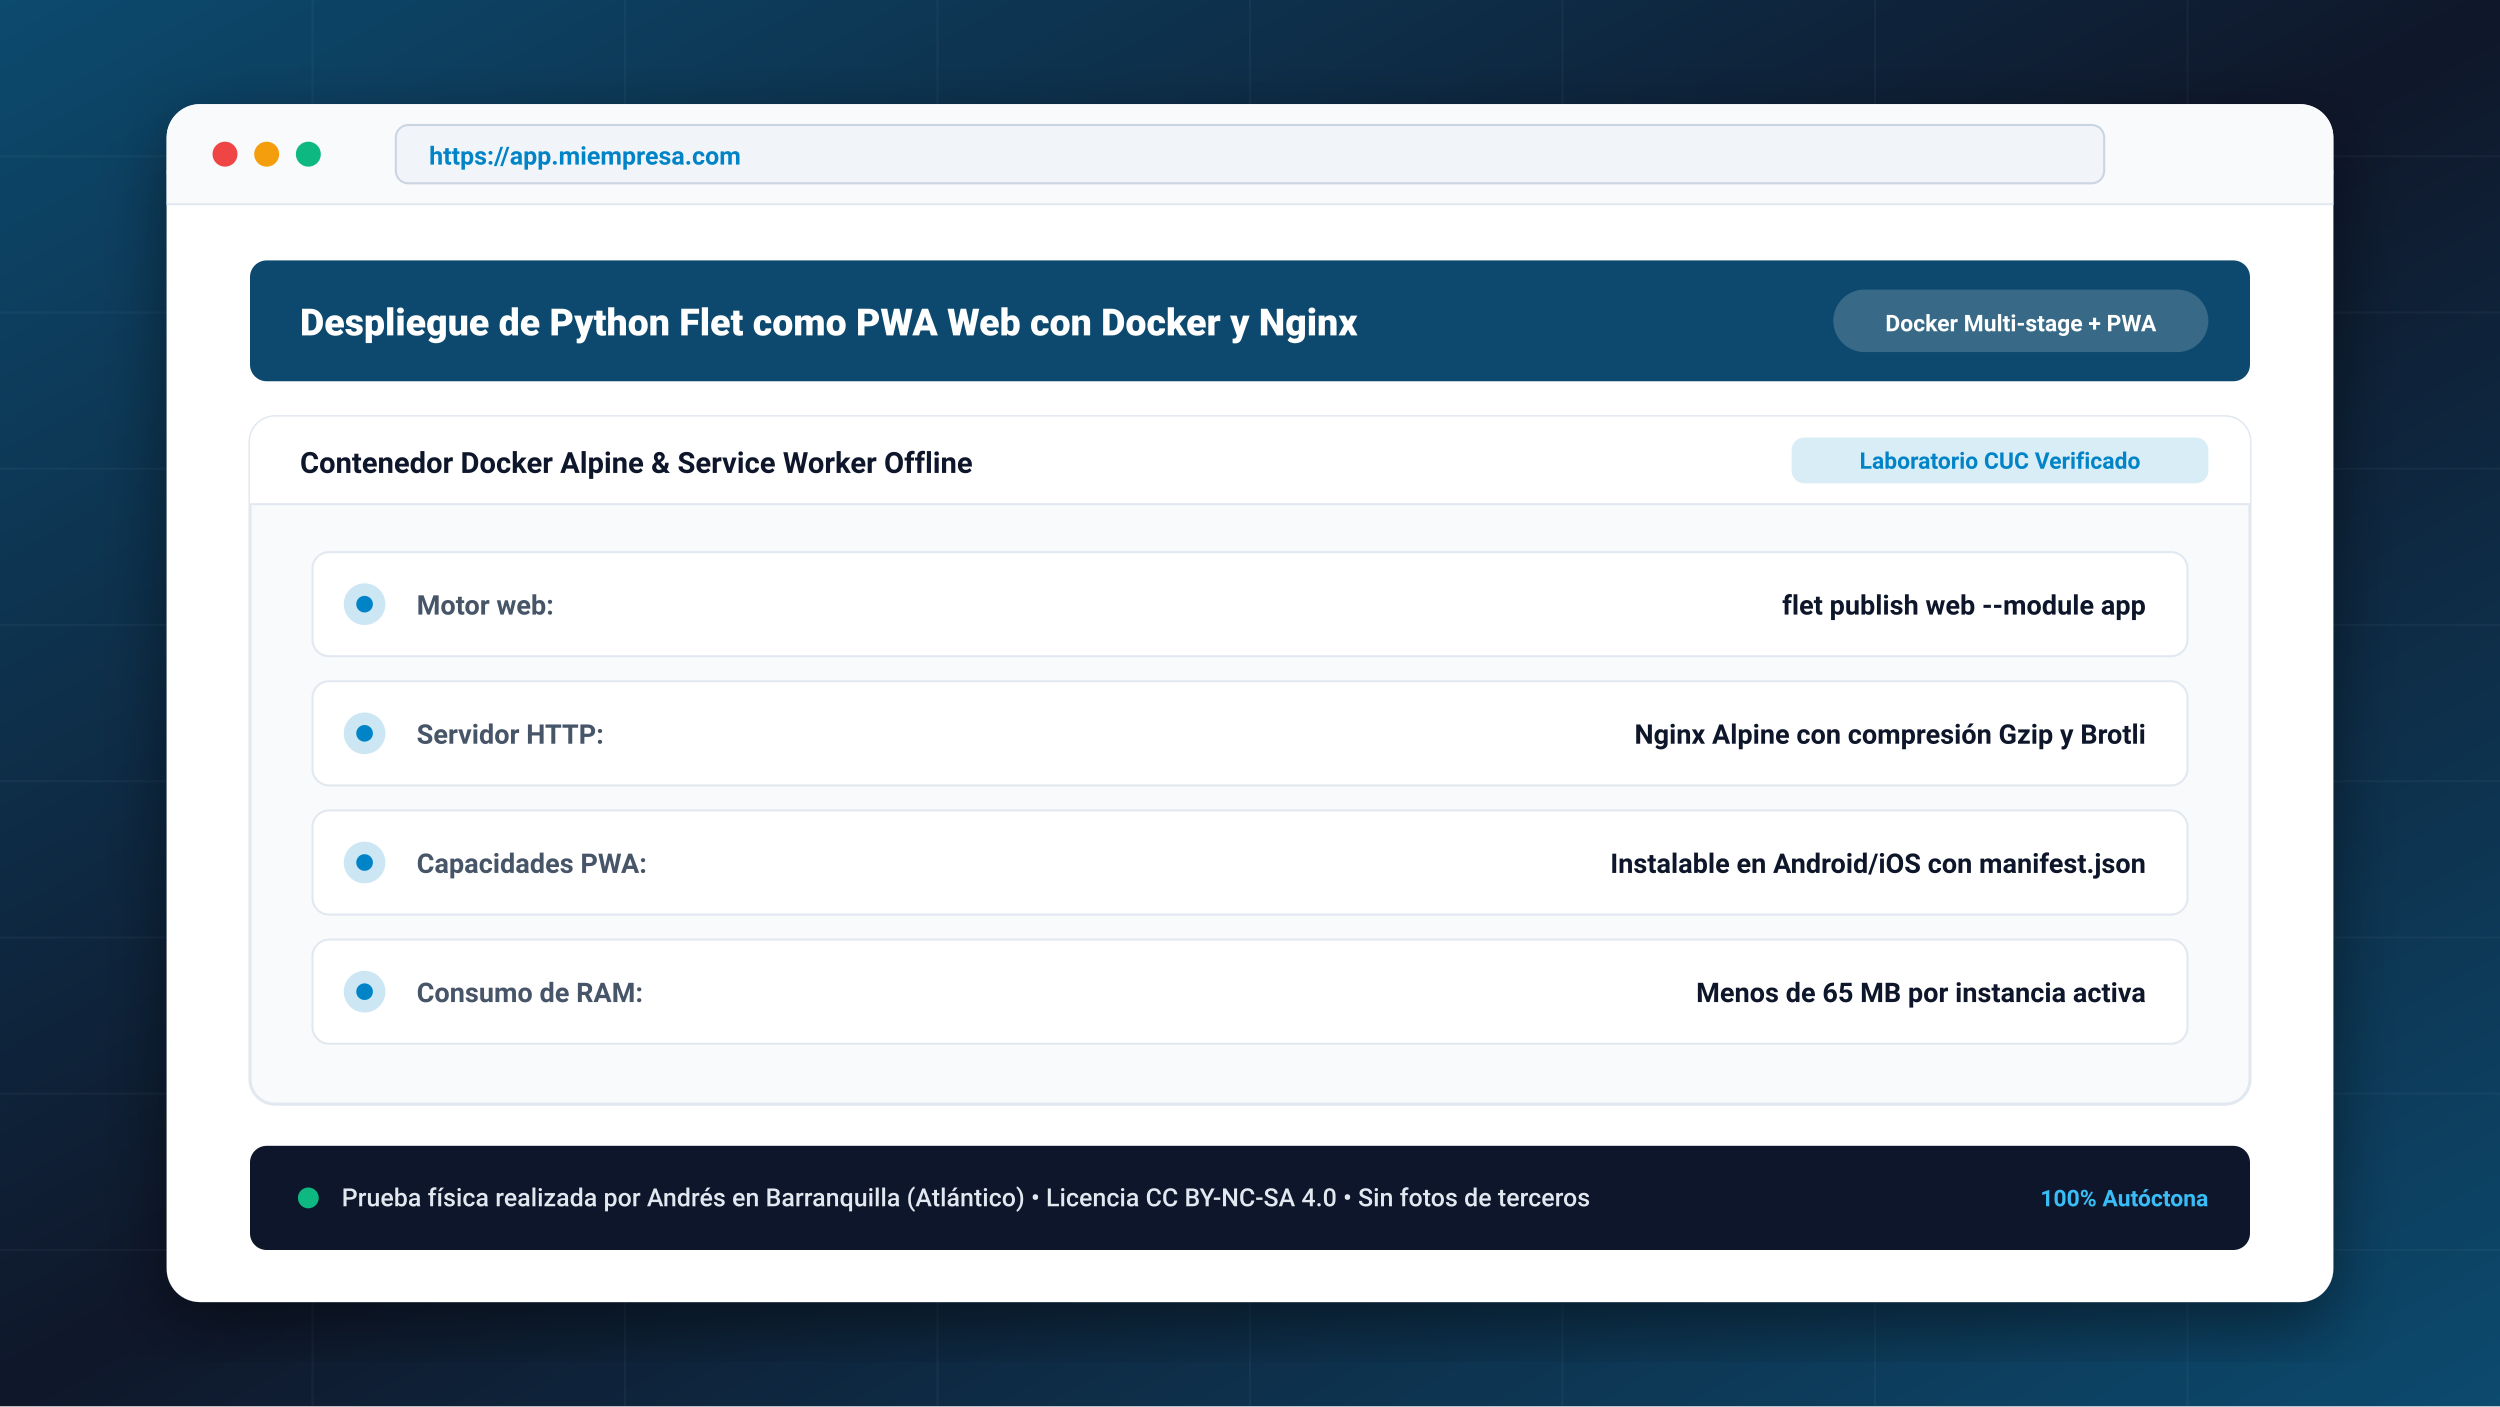
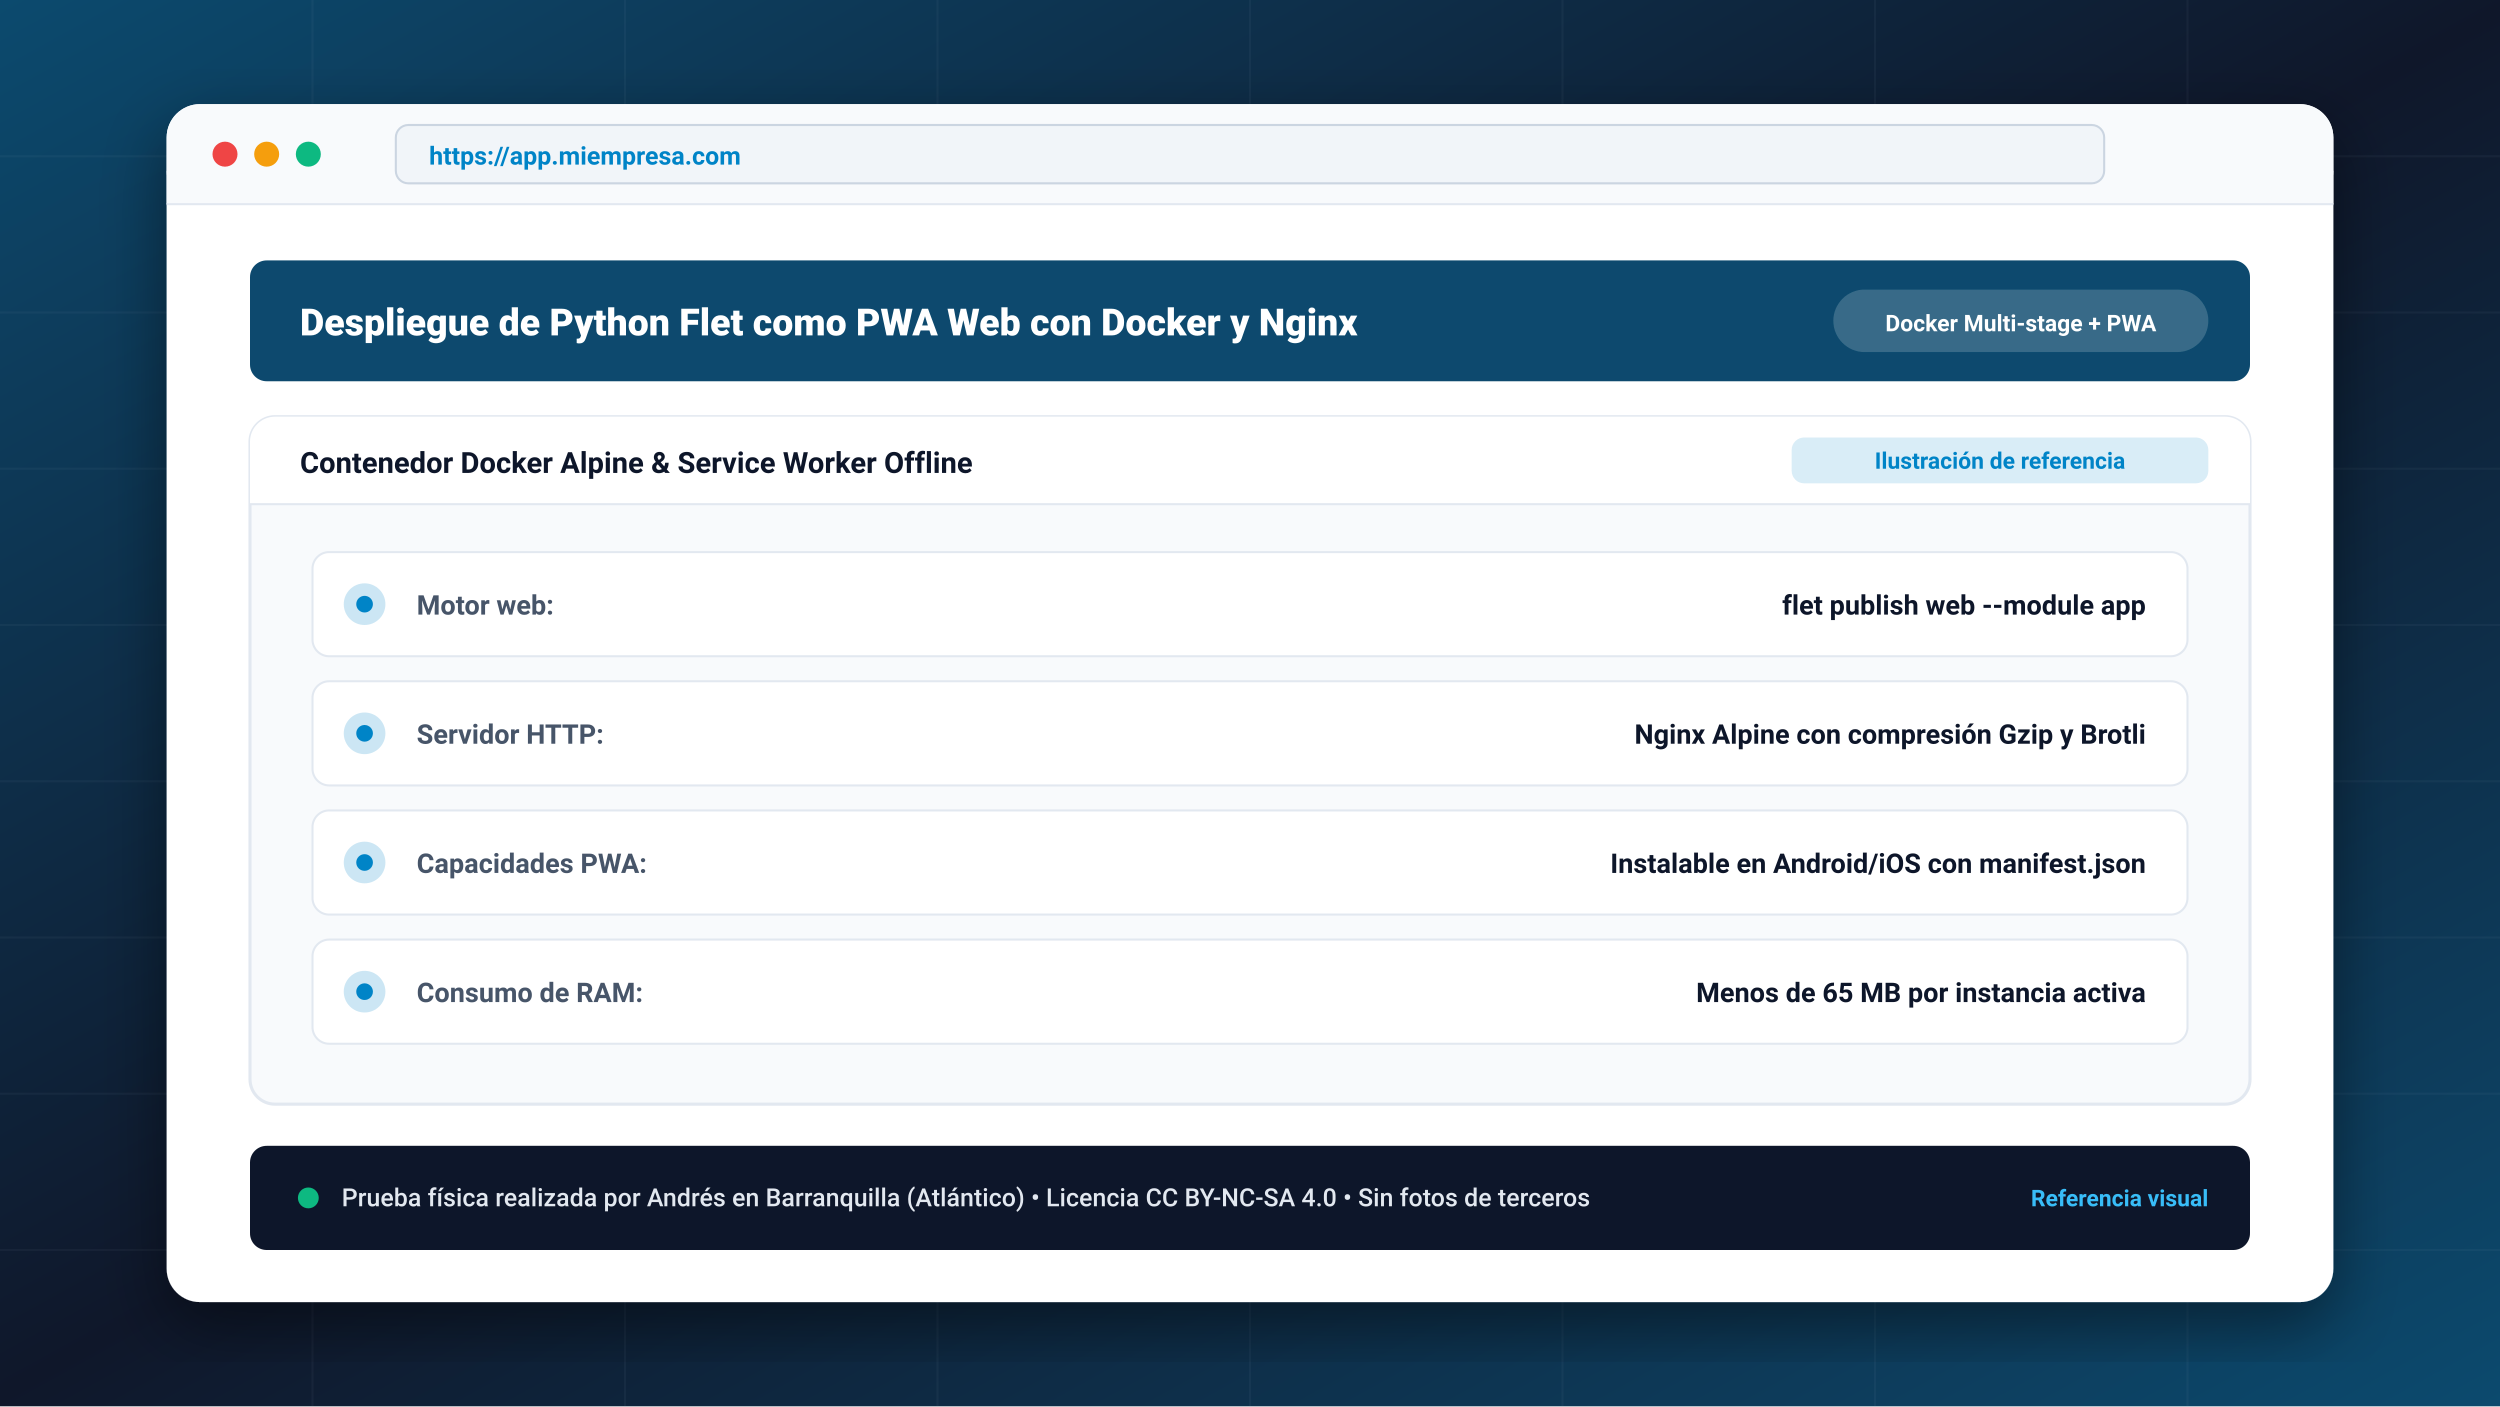
<svg xmlns="http://www.w3.org/2000/svg" viewBox="0 0 1200 675" width="1200" height="675">
  <defs>
    <linearGradient id="bg-grad-flet-pwa-docker" x1="0%" y1="0%" x2="100%" y2="100%">
      <stop offset="0%" stop-color="#0c4a6e" />
      <stop offset="50%" stop-color="#0f172a" />
      <stop offset="100%" stop-color="#0c4a6e" />
    </linearGradient>
    <filter id="shadow-flet-pwa-docker" x="-5%" y="-5%" width="110%" height="110%">
      <feDropShadow dx="0" dy="12" stdDeviation="16" flood-color="#000000" flood-opacity="0.45" />
    </filter>
  </defs>
  <rect width="1200" height="675" fill="url(#bg-grad-flet-pwa-docker)" />
  <g opacity="0.06" stroke="#94a3b8" stroke-width="1">
    <line x1="0" y1="75" x2="1200" y2="75" />
    <line x1="0" y1="150" x2="1200" y2="150" />
    <line x1="0" y1="225" x2="1200" y2="225" />
    <line x1="0" y1="300" x2="1200" y2="300" />
    <line x1="0" y1="375" x2="1200" y2="375" />
    <line x1="0" y1="450" x2="1200" y2="450" />
    <line x1="0" y1="525" x2="1200" y2="525" />
    <line x1="0" y1="600" x2="1200" y2="600" />
    <line x1="150" y1="0" x2="150" y2="675" />
    <line x1="300" y1="0" x2="300" y2="675" />
    <line x1="450" y1="0" x2="450" y2="675" />
    <line x1="600" y1="0" x2="600" y2="675" />
    <line x1="750" y1="0" x2="750" y2="675" />
    <line x1="900" y1="0" x2="900" y2="675" />
    <line x1="1050" y1="0" x2="1050" y2="675" />
  </g>
  <g transform="translate(80, 50)" filter="url(#shadow-flet-pwa-docker)">
    <rect width="1040" height="575" rx="16" fill="#ffffff" />
    <rect width="1040" height="48" rx="16" fill="#f8fafc" />
    <path d="M0 32 h1040 v16 h-1040 z" fill="#f8fafc" />
    <line x1="0" y1="48" x2="1040" y2="48" stroke="#e2e8f0" stroke-width="1" />
    <circle cx="28" cy="24" r="6" fill="#ef4444" />
    <circle cx="48" cy="24" r="6" fill="#f59e0b" />
    <circle cx="68" cy="24" r="6" fill="#10b981" />
    <rect x="110" y="10" width="820" height="28" rx="6" fill="#f1f5f9" stroke="#cbd5e1" stroke-width="1" />
    <text x="126" y="29" font-family="-apple-system, BlinkMacSystemFont, 'Segoe UI', Roboto, sans-serif" font-size="12" fill="#0284c7" font-weight="600">https://app.miempresa.com</text>
    <g transform="translate(40, 75)">
      <rect width="960" height="58" rx="8" fill="#0c4a6e" />
      <text x="24" y="36" font-family="-apple-system, BlinkMacSystemFont, 'Segoe UI', Roboto, sans-serif" font-size="18" fill="#ffffff" font-weight="800">Despliegue de Python Flet como PWA Web con Docker y Nginx</text>
      <rect x="760" y="14" width="180" height="30" rx="15" fill="#ffffff" opacity="0.18" />
      <text x="850" y="34" font-family="-apple-system, BlinkMacSystemFont, 'Segoe UI', Roboto, sans-serif" font-size="11" fill="#ffffff" font-weight="700" text-anchor="middle">Docker Multi-stage + PWA</text>
    </g>
    <g transform="translate(40, 150)">
      <rect width="960" height="330" rx="12" fill="#f8fafc" stroke="#e2e8f0" stroke-width="1.5" />
      <rect width="960" height="42" rx="12" fill="#ffffff" />
      <path d="M0 26 h960 v16 h-960 z" fill="#ffffff" />
      <line x1="0" y1="42" x2="960" y2="42" stroke="#e2e8f0" stroke-width="1" />
      <text x="24" y="27" font-family="-apple-system, BlinkMacSystemFont, 'Segoe UI', Roboto, sans-serif" font-size="14" fill="#0f172a" font-weight="700">Contenedor Docker Alpine &amp; Service Worker Offline</text>
      <rect x="740" y="10" width="200" height="22" rx="6" fill="#0284c7" opacity="0.15" />
-       <text x="840" y="25" font-family="-apple-system, BlinkMacSystemFont, 'Segoe UI', Roboto, sans-serif" font-size="11" fill="#0284c7" font-weight="700" text-anchor="middle">Laboratorio CUC Verificado</text>
+       <text x="840" y="25" font-family="-apple-system, BlinkMacSystemFont, 'Segoe UI', Roboto, sans-serif" font-size="11" fill="#0284c7" font-weight="700" text-anchor="middle">Ilustración de referencia</text>
      <g transform="translate(30, 65)">
        <g transform="translate(0, 0)">
          <rect width="900" height="50" rx="8" fill="#ffffff" stroke="#e2e8f0" stroke-width="1" />
          <circle cx="25" cy="25" r="10" fill="#0284c7" opacity="0.2" />
          <circle cx="25" cy="25" r="4" fill="#0284c7" />
          <text x="50" y="30" font-family="-apple-system, BlinkMacSystemFont, 'Segoe UI', Roboto, sans-serif" font-size="13" fill="#475569" font-weight="600">Motor web:</text>
          <text x="880" y="30" font-family="-apple-system, BlinkMacSystemFont, 'Segoe UI', Roboto, sans-serif" font-size="13" fill="#0f172a" font-weight="700" text-anchor="end">flet publish web --module app</text>
        </g>
        <g transform="translate(0, 62)">
          <rect width="900" height="50" rx="8" fill="#ffffff" stroke="#e2e8f0" stroke-width="1" />
          <circle cx="25" cy="25" r="10" fill="#0284c7" opacity="0.2" />
          <circle cx="25" cy="25" r="4" fill="#0284c7" />
          <text x="50" y="30" font-family="-apple-system, BlinkMacSystemFont, 'Segoe UI', Roboto, sans-serif" font-size="13" fill="#475569" font-weight="600">Servidor HTTP:</text>
          <text x="880" y="30" font-family="-apple-system, BlinkMacSystemFont, 'Segoe UI', Roboto, sans-serif" font-size="13" fill="#0f172a" font-weight="700" text-anchor="end">Nginx Alpine con compresión Gzip y Brotli</text>
        </g>
        <g transform="translate(0, 124)">
          <rect width="900" height="50" rx="8" fill="#ffffff" stroke="#e2e8f0" stroke-width="1" />
          <circle cx="25" cy="25" r="10" fill="#0284c7" opacity="0.2" />
          <circle cx="25" cy="25" r="4" fill="#0284c7" />
          <text x="50" y="30" font-family="-apple-system, BlinkMacSystemFont, 'Segoe UI', Roboto, sans-serif" font-size="13" fill="#475569" font-weight="600">Capacidades PWA:</text>
          <text x="880" y="30" font-family="-apple-system, BlinkMacSystemFont, 'Segoe UI', Roboto, sans-serif" font-size="13" fill="#0f172a" font-weight="700" text-anchor="end">Instalable en Android/iOS con manifest.json</text>
        </g>
        <g transform="translate(0, 186)">
          <rect width="900" height="50" rx="8" fill="#ffffff" stroke="#e2e8f0" stroke-width="1" />
          <circle cx="25" cy="25" r="10" fill="#0284c7" opacity="0.2" />
          <circle cx="25" cy="25" r="4" fill="#0284c7" />
          <text x="50" y="30" font-family="-apple-system, BlinkMacSystemFont, 'Segoe UI', Roboto, sans-serif" font-size="13" fill="#475569" font-weight="600">Consumo de RAM:</text>
          <text x="880" y="30" font-family="-apple-system, BlinkMacSystemFont, 'Segoe UI', Roboto, sans-serif" font-size="13" fill="#0f172a" font-weight="700" text-anchor="end">Menos de 65 MB por instancia activa</text>
        </g>
      </g>
    </g>
    <g transform="translate(40, 500)">
      <rect width="960" height="50" rx="8" fill="#0f172a" />
      <circle cx="28" cy="25" r="5" fill="#10b981" />
      <text x="44" y="29" font-family="-apple-system, BlinkMacSystemFont, 'Segoe UI', Roboto, sans-serif" font-size="12" fill="#e2e8f0" font-weight="500">
        Prueba física realizada por Andrés en Barranquilla (Atlántico) • Licencia CC BY-NC-SA 4.0 • Sin fotos de terceros
      </text>
-       <text x="940" y="29" font-family="-apple-system, BlinkMacSystemFont, 'Segoe UI', Roboto, sans-serif" font-size="11" fill="#38bdf8" font-weight="700" text-anchor="end">100% Autóctona</text>
+       <text x="940" y="29" font-family="-apple-system, BlinkMacSystemFont, 'Segoe UI', Roboto, sans-serif" font-size="11" fill="#38bdf8" font-weight="700" text-anchor="end">Referencia visual</text>
    </g>
  </g>
</svg>
